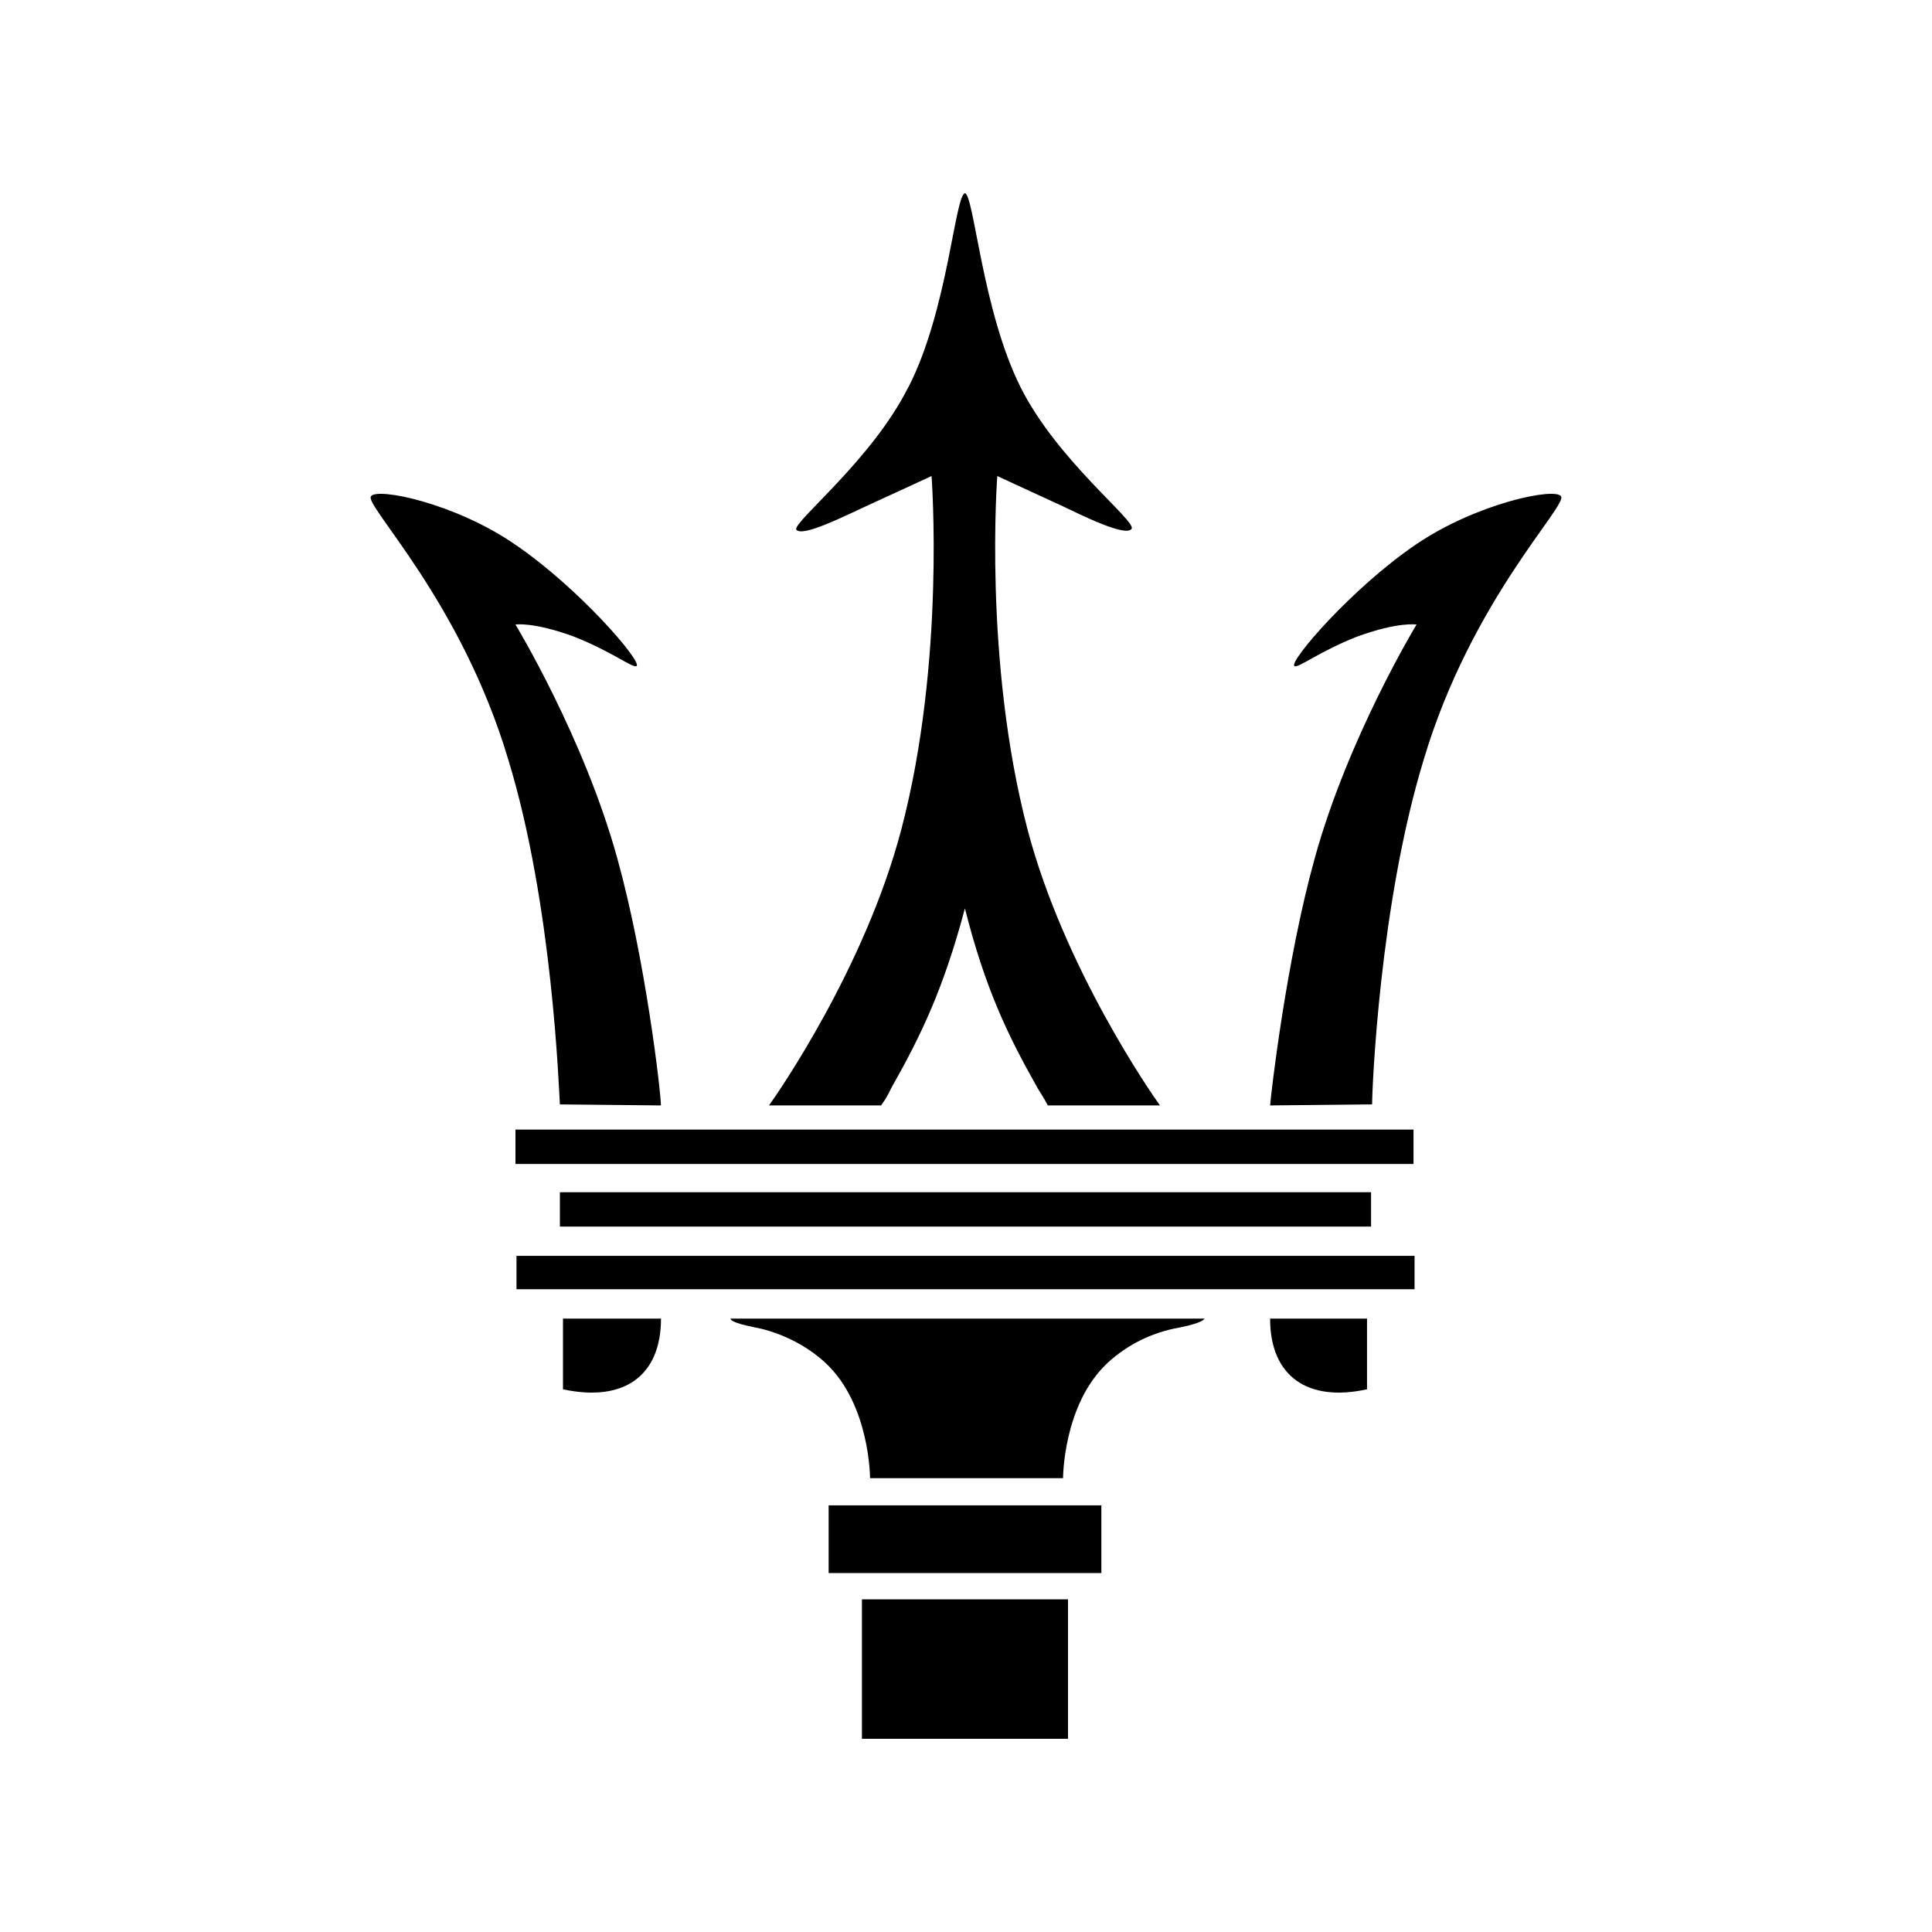
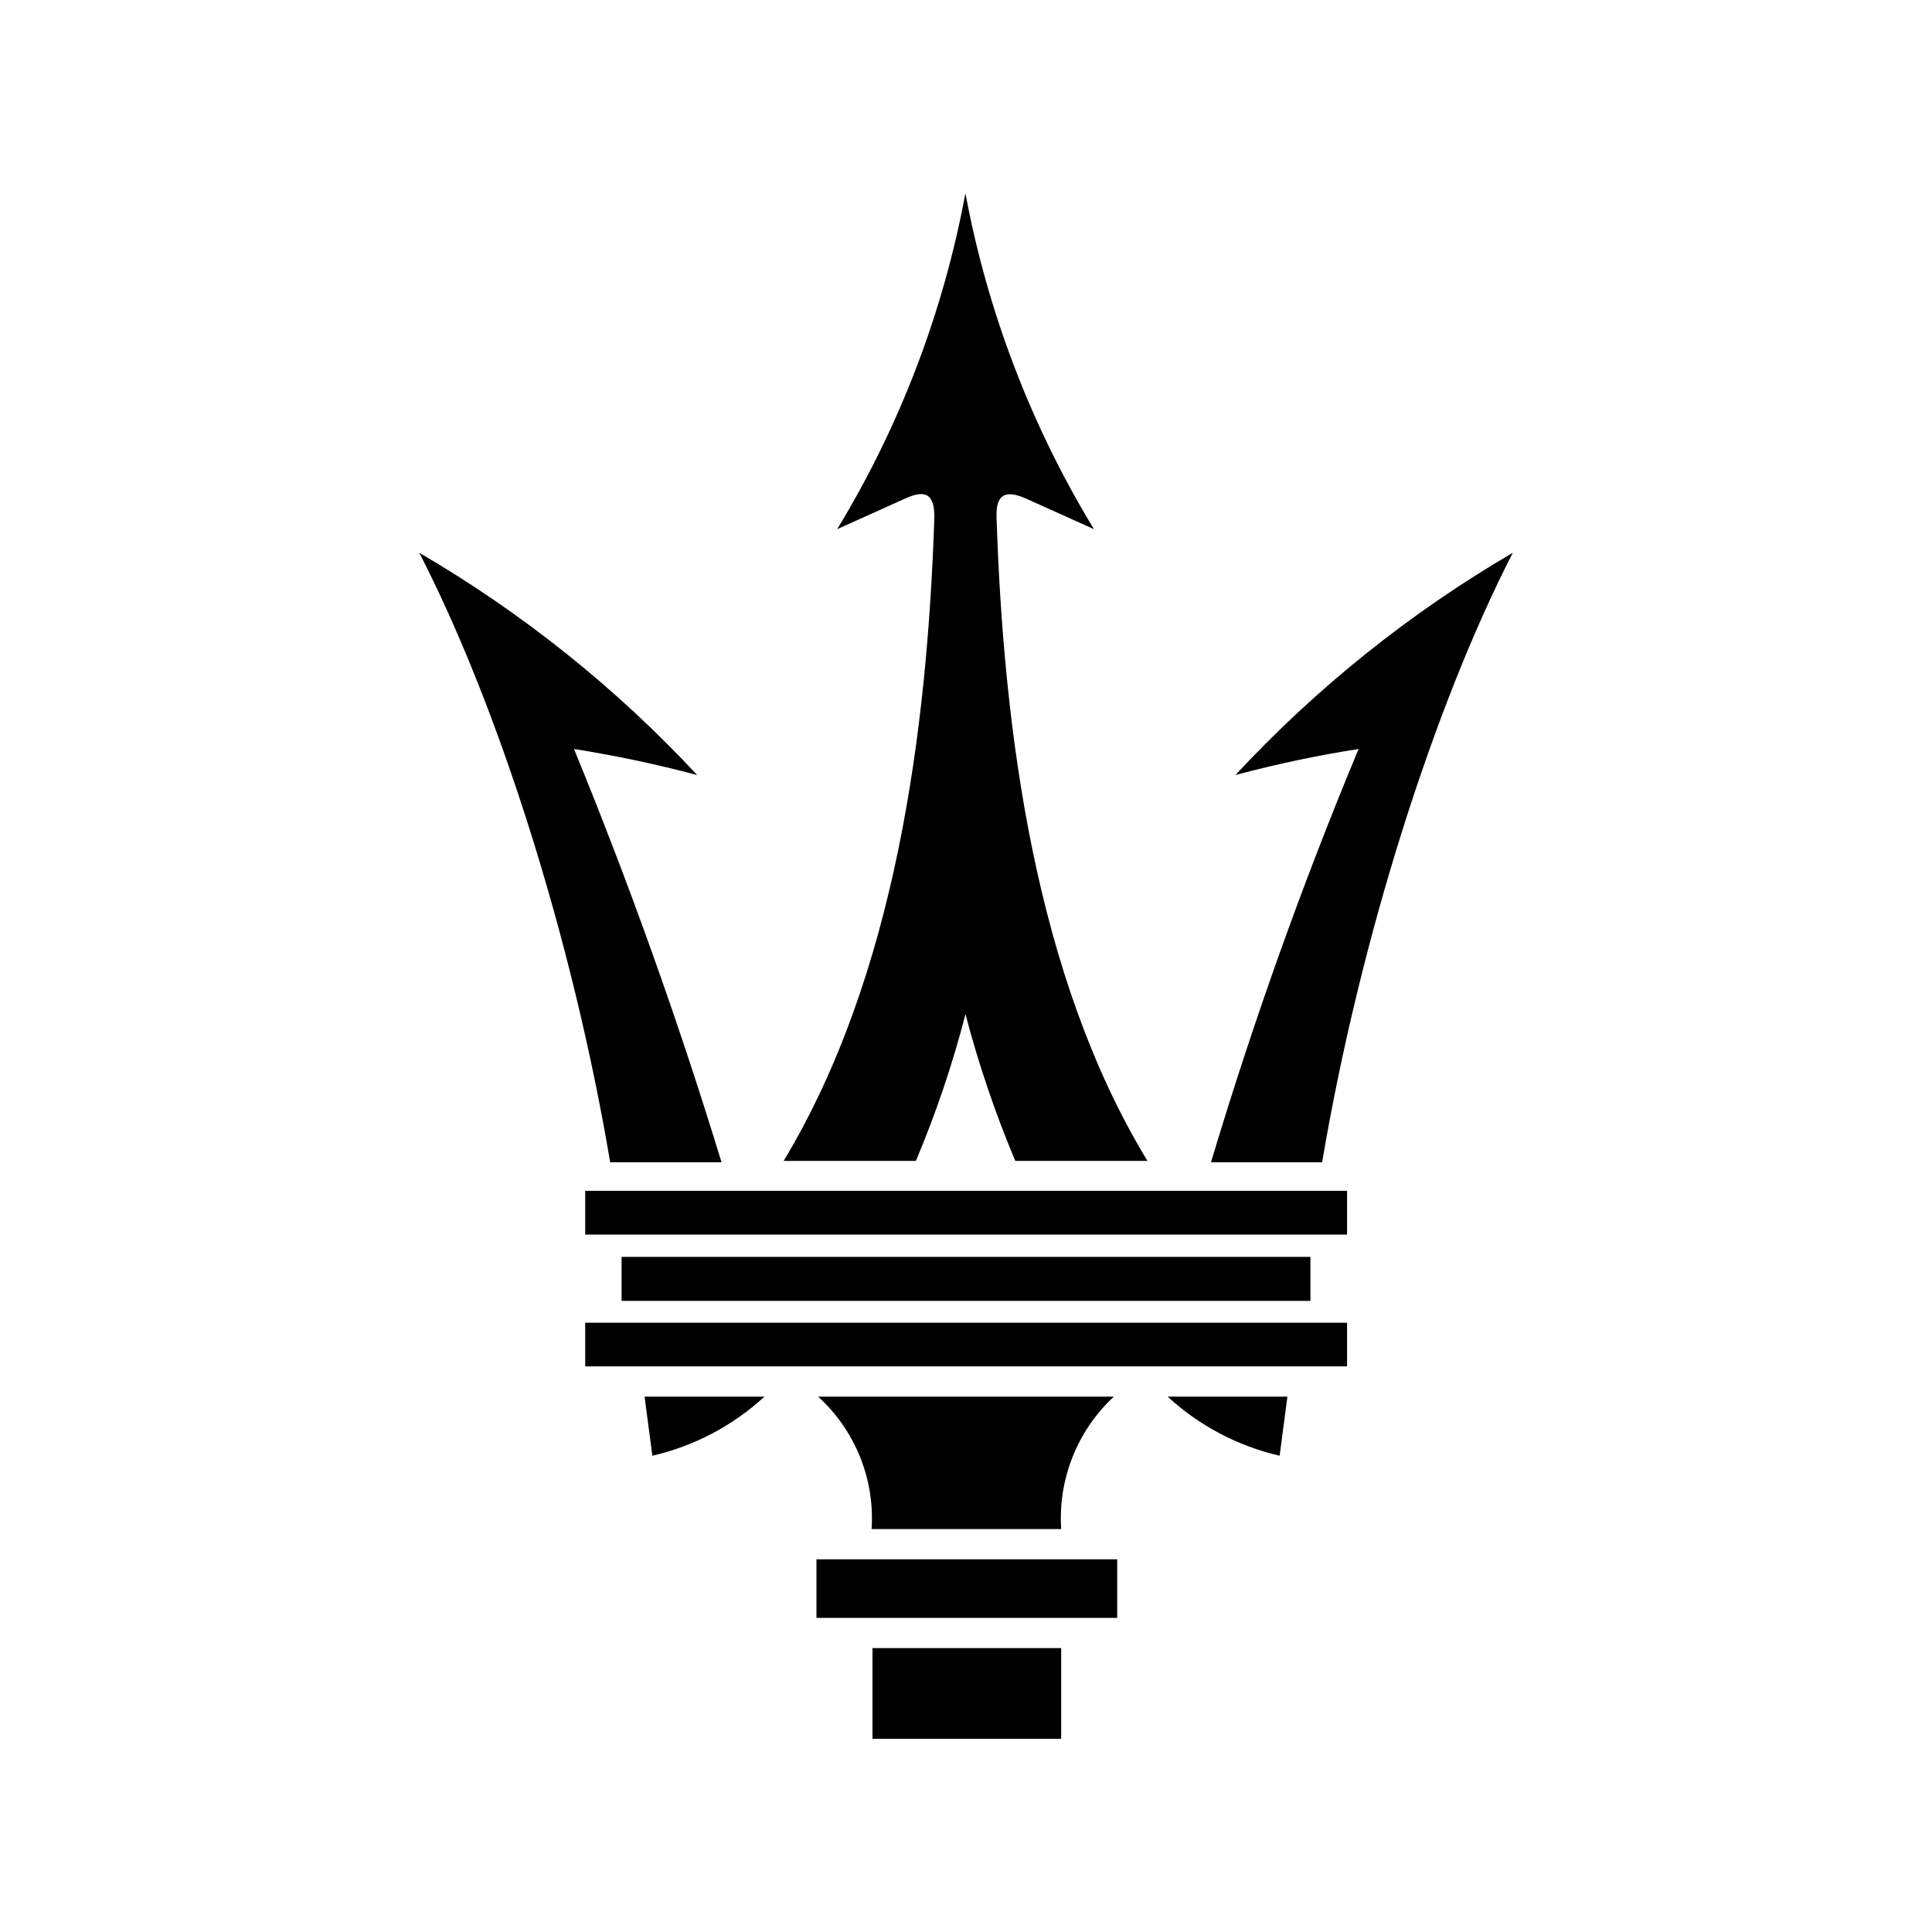
<svg xmlns="http://www.w3.org/2000/svg" width="100%" height="100%" viewBox="-3 -3 30 30">
-   <path d="M18.243 17.475h-1.521c0 .894.58 1.301 1.505 1.098v-1.098zm.063-3.326c0-.22.11-3.09.8-5.349.737-2.478 2.243-3.953 2.133-4.094-.094-.141-1.317.11-2.259.753-.988.674-1.96 1.804-1.882 1.882.047.047.377-.22.973-.455.643-.235.925-.188.925-.188s-1.067 1.757-1.584 3.64c-.44 1.584-.675 3.638-.69 3.827zm-12.612 0c-.016-.22-.11-3.09-.8-5.349-.737-2.478-2.243-3.953-2.133-4.094.094-.141 1.317.11 2.243.753.988.674 1.96 1.804 1.882 1.882-.047.047-.376-.22-.972-.455-.643-.235-.91-.188-.91-.188s1.067 1.757 1.584 3.64c.44 1.584.675 3.638.675 3.827zm5.412-11.137c.612-1.192.721-2.98.878-3.012.141.031.267 1.82.863 3.012.565 1.13 1.788 2.07 1.726 2.196-.079.141-.77-.204-1.098-.36-.55-.252-.989-.456-.989-.456s-.22 2.855.47 5.49c.566 2.15 1.93 4.11 2.056 4.283H13.27c-.047-.094-.11-.189-.157-.267-.47-.831-.816-1.553-1.13-2.792-.33 1.24-.674 1.96-1.145 2.792a1.49 1.49 0 01-.157.267h-1.74c.125-.173 1.49-2.134 2.054-4.283.69-2.62.47-5.49.47-5.49s-.439.204-.988.455c-.345.157-1.02.502-1.113.377-.047-.126 1.176-1.083 1.74-2.212M5.742 17.475h1.522c0 .894-.58 1.301-1.522 1.098zm8.455.69c-.69.643-.69 1.788-.69 1.788H10.51s0-1.145-.69-1.788c-.487-.455-1.083-.55-1.083-.55-.392-.078-.392-.125-.392-.14h7.357s0 .062-.392.14a2.2 2.2 0 00-1.114.55M5.004 14.54h13.945v.534H5.004zm.016 1.961h13.945v.518H5.02zm.674-.988H18.29v.533H5.694zm4.69 6.321h3.2V24h-3.2zm-.517-1.459h4.235v1.051H9.867z" />
+   <path d="M9.678 21.213h4.67v.909h-4.67v-.909zm.87 2.787h2.93v-1.409h-2.93V24zm-.844-5.313c.575.523.881 1.28.83 2.056h2.944a2.575 2.575 0 01.818-2.056H9.704zm-3.052-2.17v.683h10.696v-.683H6.652zm.478 3.087a3.833 3.833 0 001.74-.917H7.009l.121.917zm9.74 0l.121-.917h-1.86c.49.451 1.089.768 1.739.917zm-8.666-4.556A73.645 73.645 0 005.913 8.63c.644.102 1.283.237 1.913.405A18.885 18.885 0 003.51 5.583c1.226 2.378 2.378 5.987 2.965 9.465h1.73zm9.326 0c.587-3.478 1.74-7.087 2.961-9.465a18.877 18.877 0 00-4.308 3.452c.63-.169 1.268-.304 1.913-.405a65.966 65.966 0 00-2.292 6.418h1.726zM6.087 16.17h11.83v-.679H6.087v.679zm5.135-1.144c.312-.74.569-1.5.77-2.278.203.777.462 1.538.773 2.278h2.052c-1.743-2.87-2.234-6.665-2.343-10-.009-.343.13-.43.46-.283l1.053.474A15.501 15.501 0 0111.991 0 15.494 15.494 0 0110 5.217l1.052-.474c.33-.152.457-.06.457.283-.109 3.313-.6 7.109-2.34 10h2.053zm-5.135 3.191h11.83v-.678H6.087v.678z" />
</svg>
